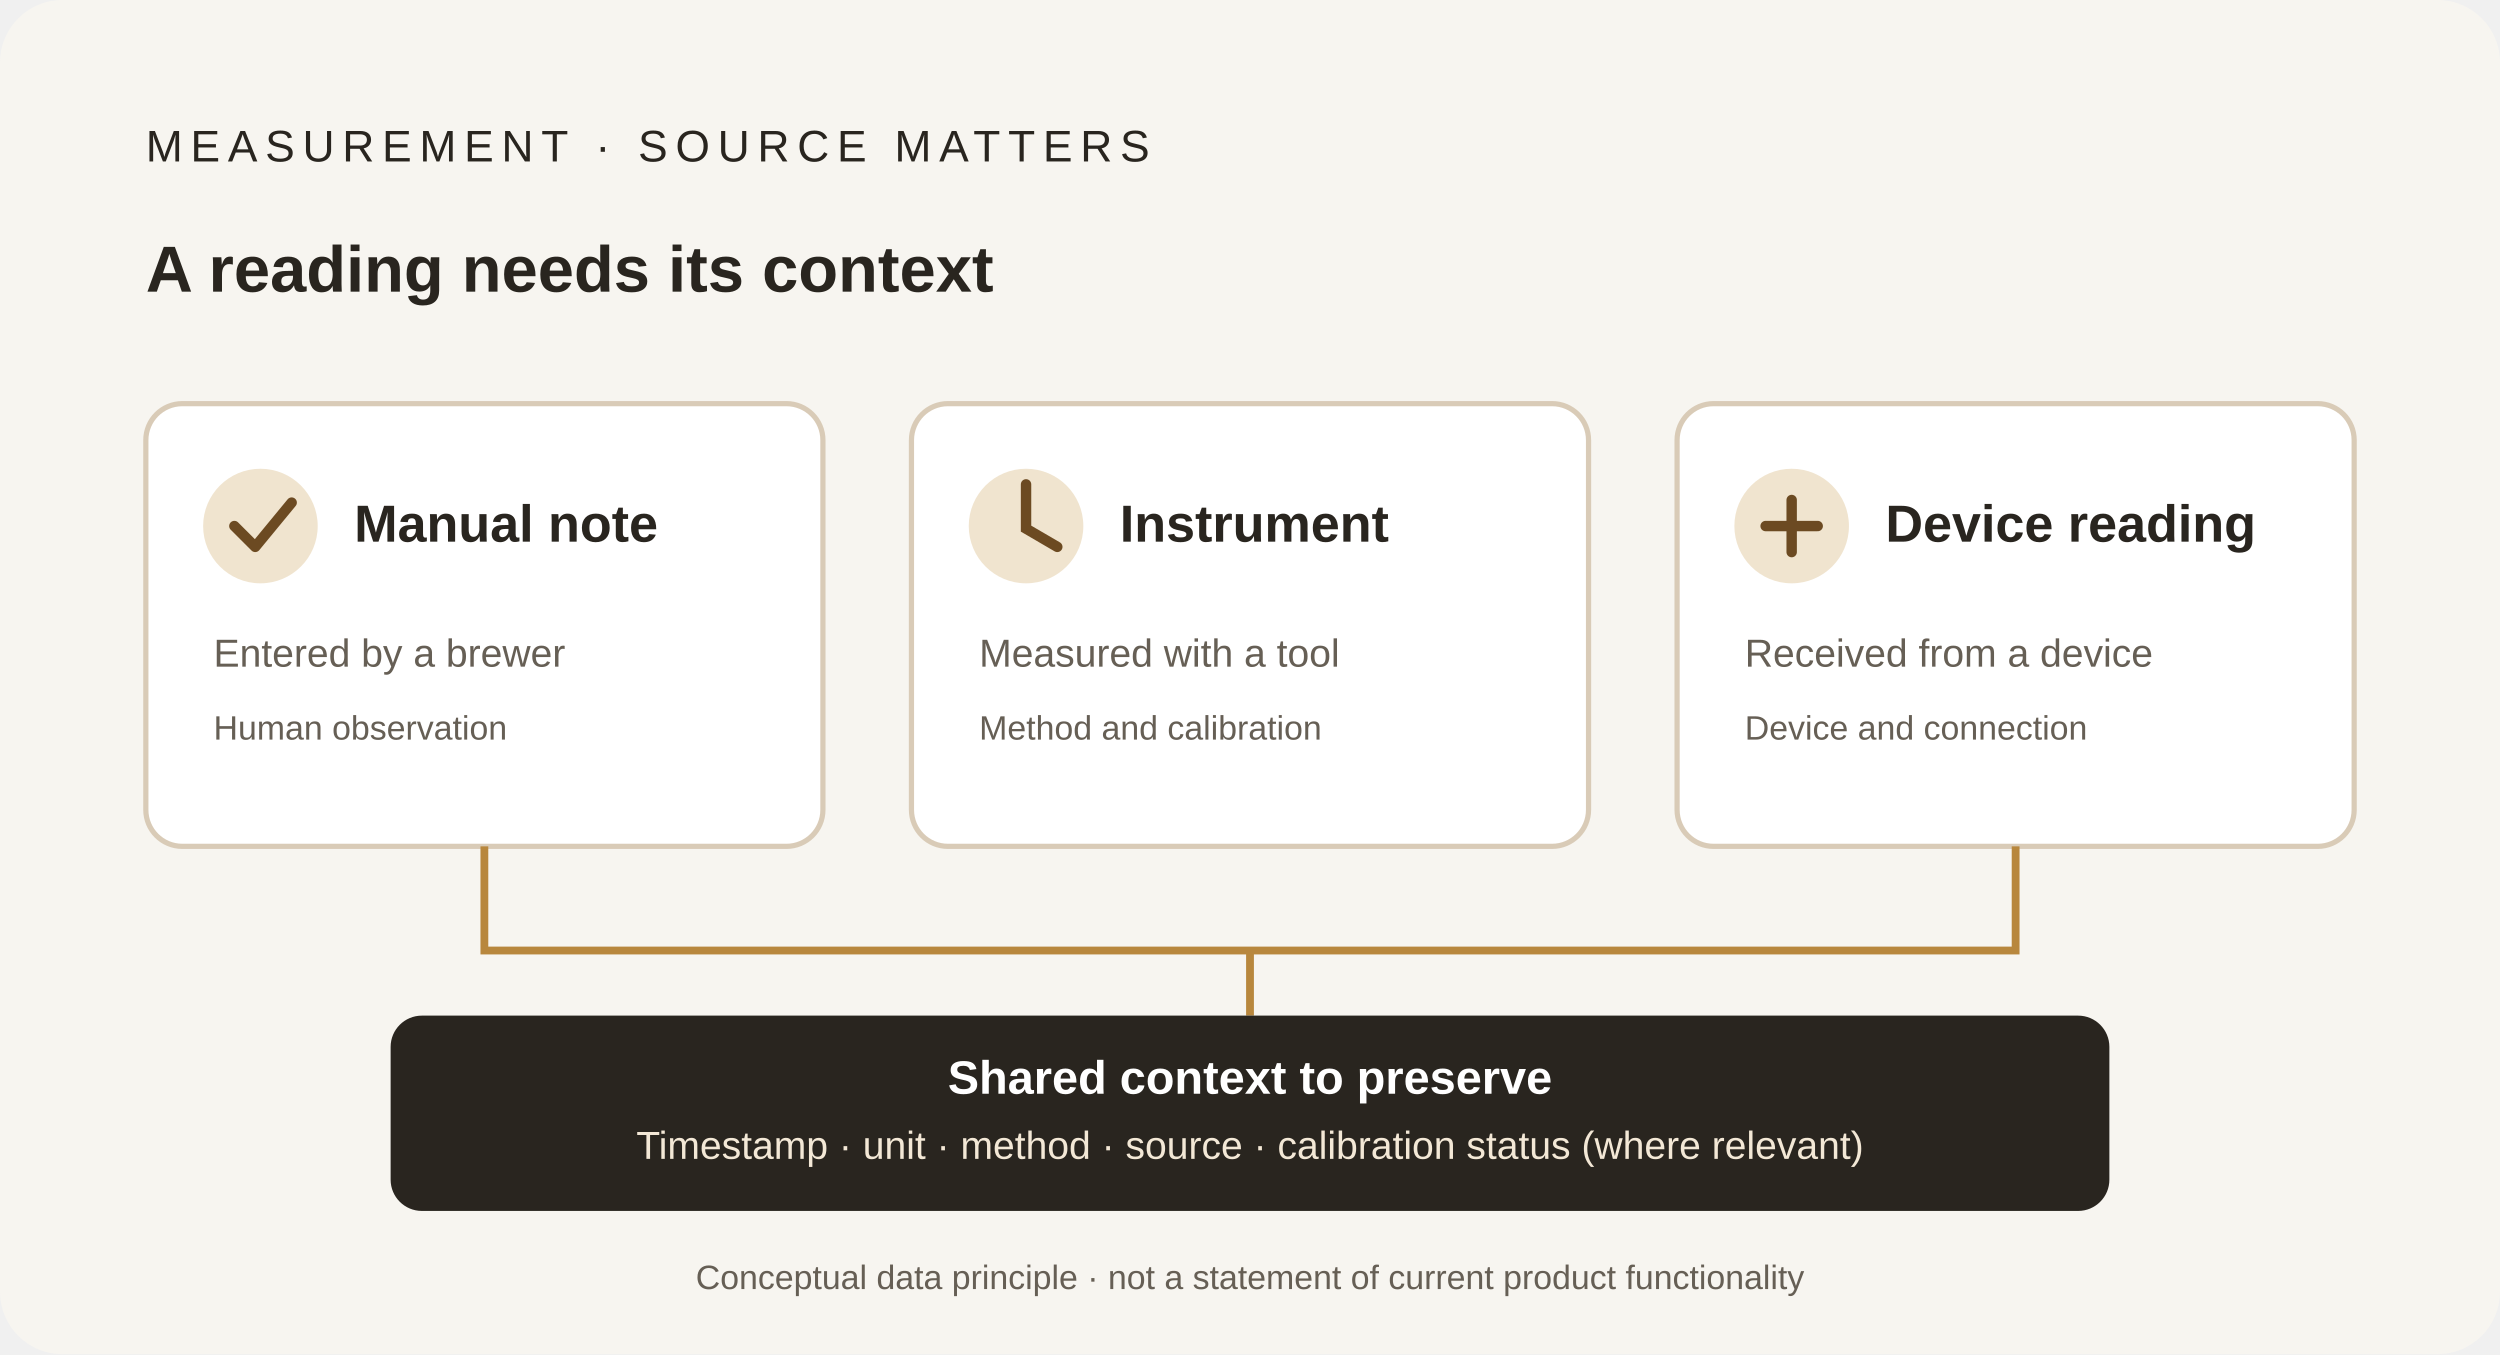
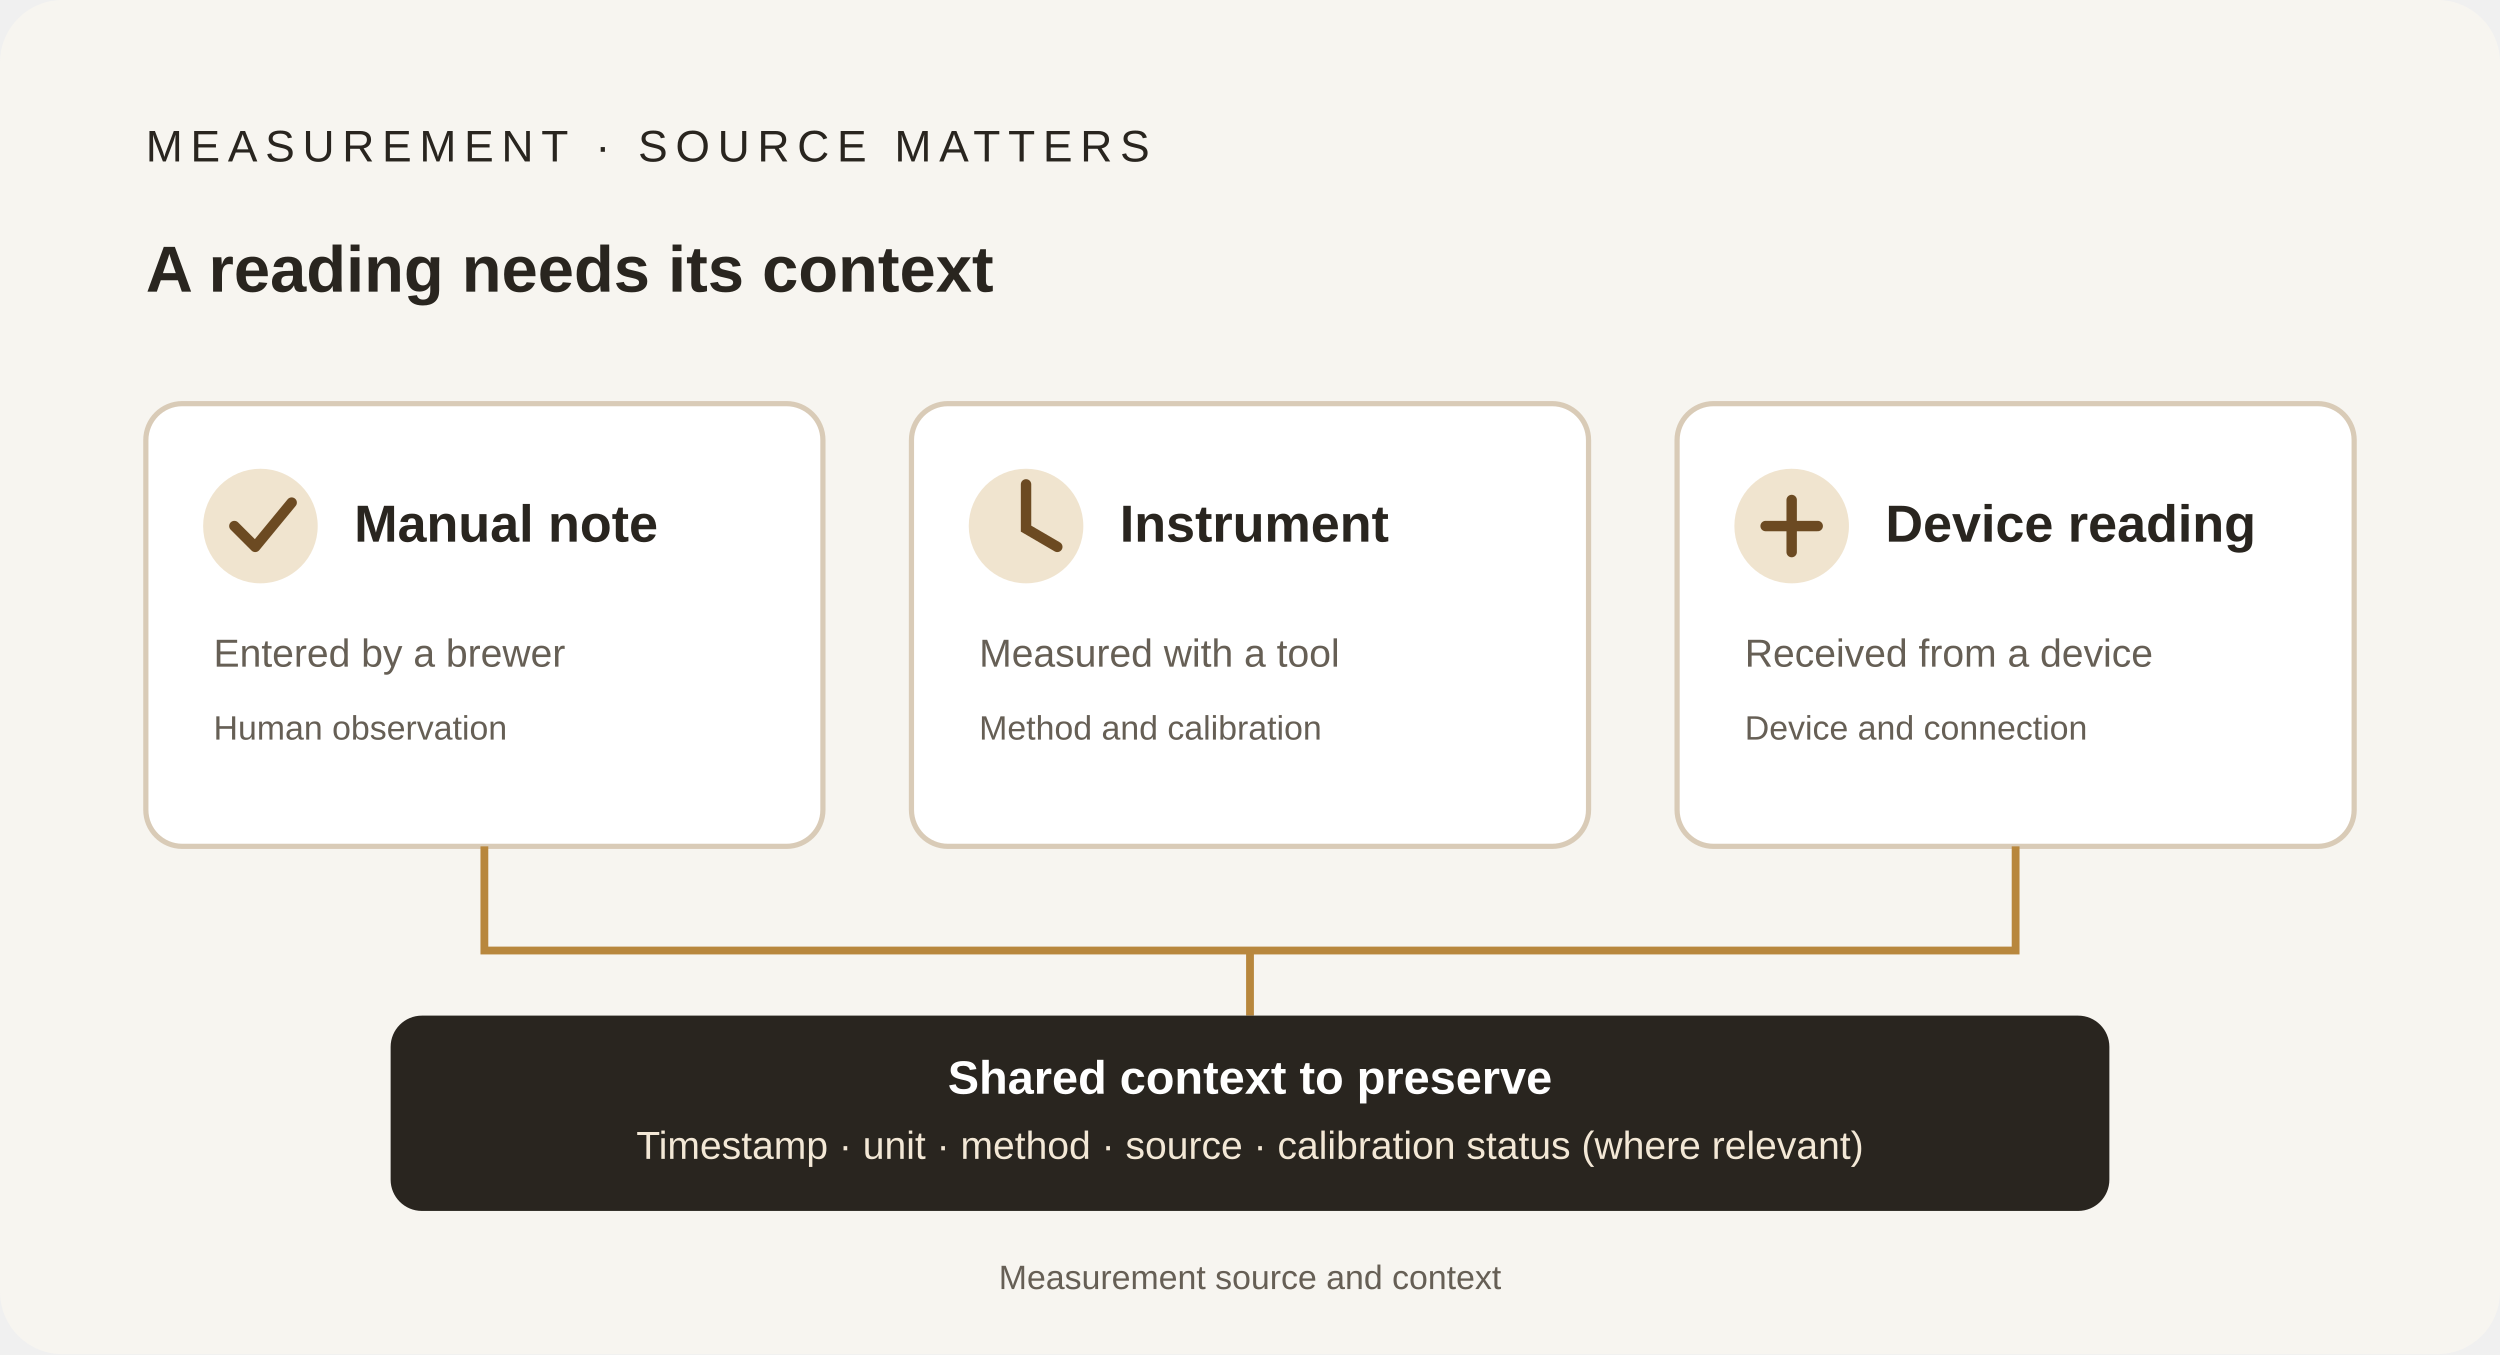
<svg xmlns="http://www.w3.org/2000/svg" viewBox="0 0 960 520" role="img" aria-labelledby="title desc">
  <rect width="960" height="520" rx="24" fill="#f7f5f0" />
  <text x="56" y="62" fill="#29251f" font-family="Arial,sans-serif" font-size="17" letter-spacing="3">MEASUREMENT · SOURCE MATTERS</text>
  <text x="56" y="112" fill="#29251f" font-family="Arial,sans-serif" font-size="25" font-weight="700">A reading needs its context</text>
  <g font-family="Arial,sans-serif">
    <g>
      <rect x="56" y="155" width="260" height="170" rx="14" fill="#fff" stroke="#d9cbb7" stroke-width="2" />
      <circle cx="100" cy="202" r="22" fill="#f0e4cf" />
      <path d="M90 202l8 8 14-17" fill="none" stroke="#6c4a22" stroke-width="4" stroke-linecap="round" stroke-linejoin="round" />
      <text x="136" y="208" fill="#29251f" font-size="20" font-weight="700">Manual note</text>
      <text x="82" y="256" fill="#665f55" font-size="15">Entered by a brewer</text>
      <text x="82" y="284" fill="#665f55" font-size="13">Human observation</text>
    </g>
    <g>
      <rect x="350" y="155" width="260" height="170" rx="14" fill="#fff" stroke="#d9cbb7" stroke-width="2" />
      <circle cx="394" cy="202" r="22" fill="#f0e4cf" />
      <path d="M394 186v17l12 7" fill="none" stroke="#6c4a22" stroke-width="4" stroke-linecap="round" />
      <text x="430" y="208" fill="#29251f" font-size="20" font-weight="700">Instrument</text>
      <text x="376" y="256" fill="#665f55" font-size="15">Measured with a tool</text>
      <text x="376" y="284" fill="#665f55" font-size="13">Method and calibration</text>
    </g>
    <g>
      <rect x="644" y="155" width="260" height="170" rx="14" fill="#fff" stroke="#d9cbb7" stroke-width="2" />
      <circle cx="688" cy="202" r="22" fill="#f0e4cf" />
      <path d="M678 202h20m-10-10v20" fill="none" stroke="#6c4a22" stroke-width="4" stroke-linecap="round" />
      <text x="724" y="208" fill="#29251f" font-size="20" font-weight="700">Device reading</text>
      <text x="670" y="256" fill="#665f55" font-size="15">Received from a device</text>
      <text x="670" y="284" fill="#665f55" font-size="13">Device and connection</text>
    </g>
    <path d="M186 325V365H774V325M480 365V390" fill="none" stroke="#b8873d" stroke-width="3" />
    <rect x="150" y="390" width="660" height="75" rx="12" fill="#29251f" />
    <text x="480" y="420" fill="#fff" font-size="18" font-weight="700" text-anchor="middle">Shared context to preserve</text>
    <text x="480" y="445" fill="#f3e8d6" font-size="15" text-anchor="middle">Timestamp · unit · method · source · calibration status (where relevant)</text>
-     <text x="480" y="495" fill="#665f55" font-size="13" text-anchor="middle">Conceptual data principle · not a statement of current product functionality</text>
+     <text x="480" y="495" fill="#665f55" font-size="13" text-anchor="middle">Measurement source and context</text>
  </g>
</svg>
